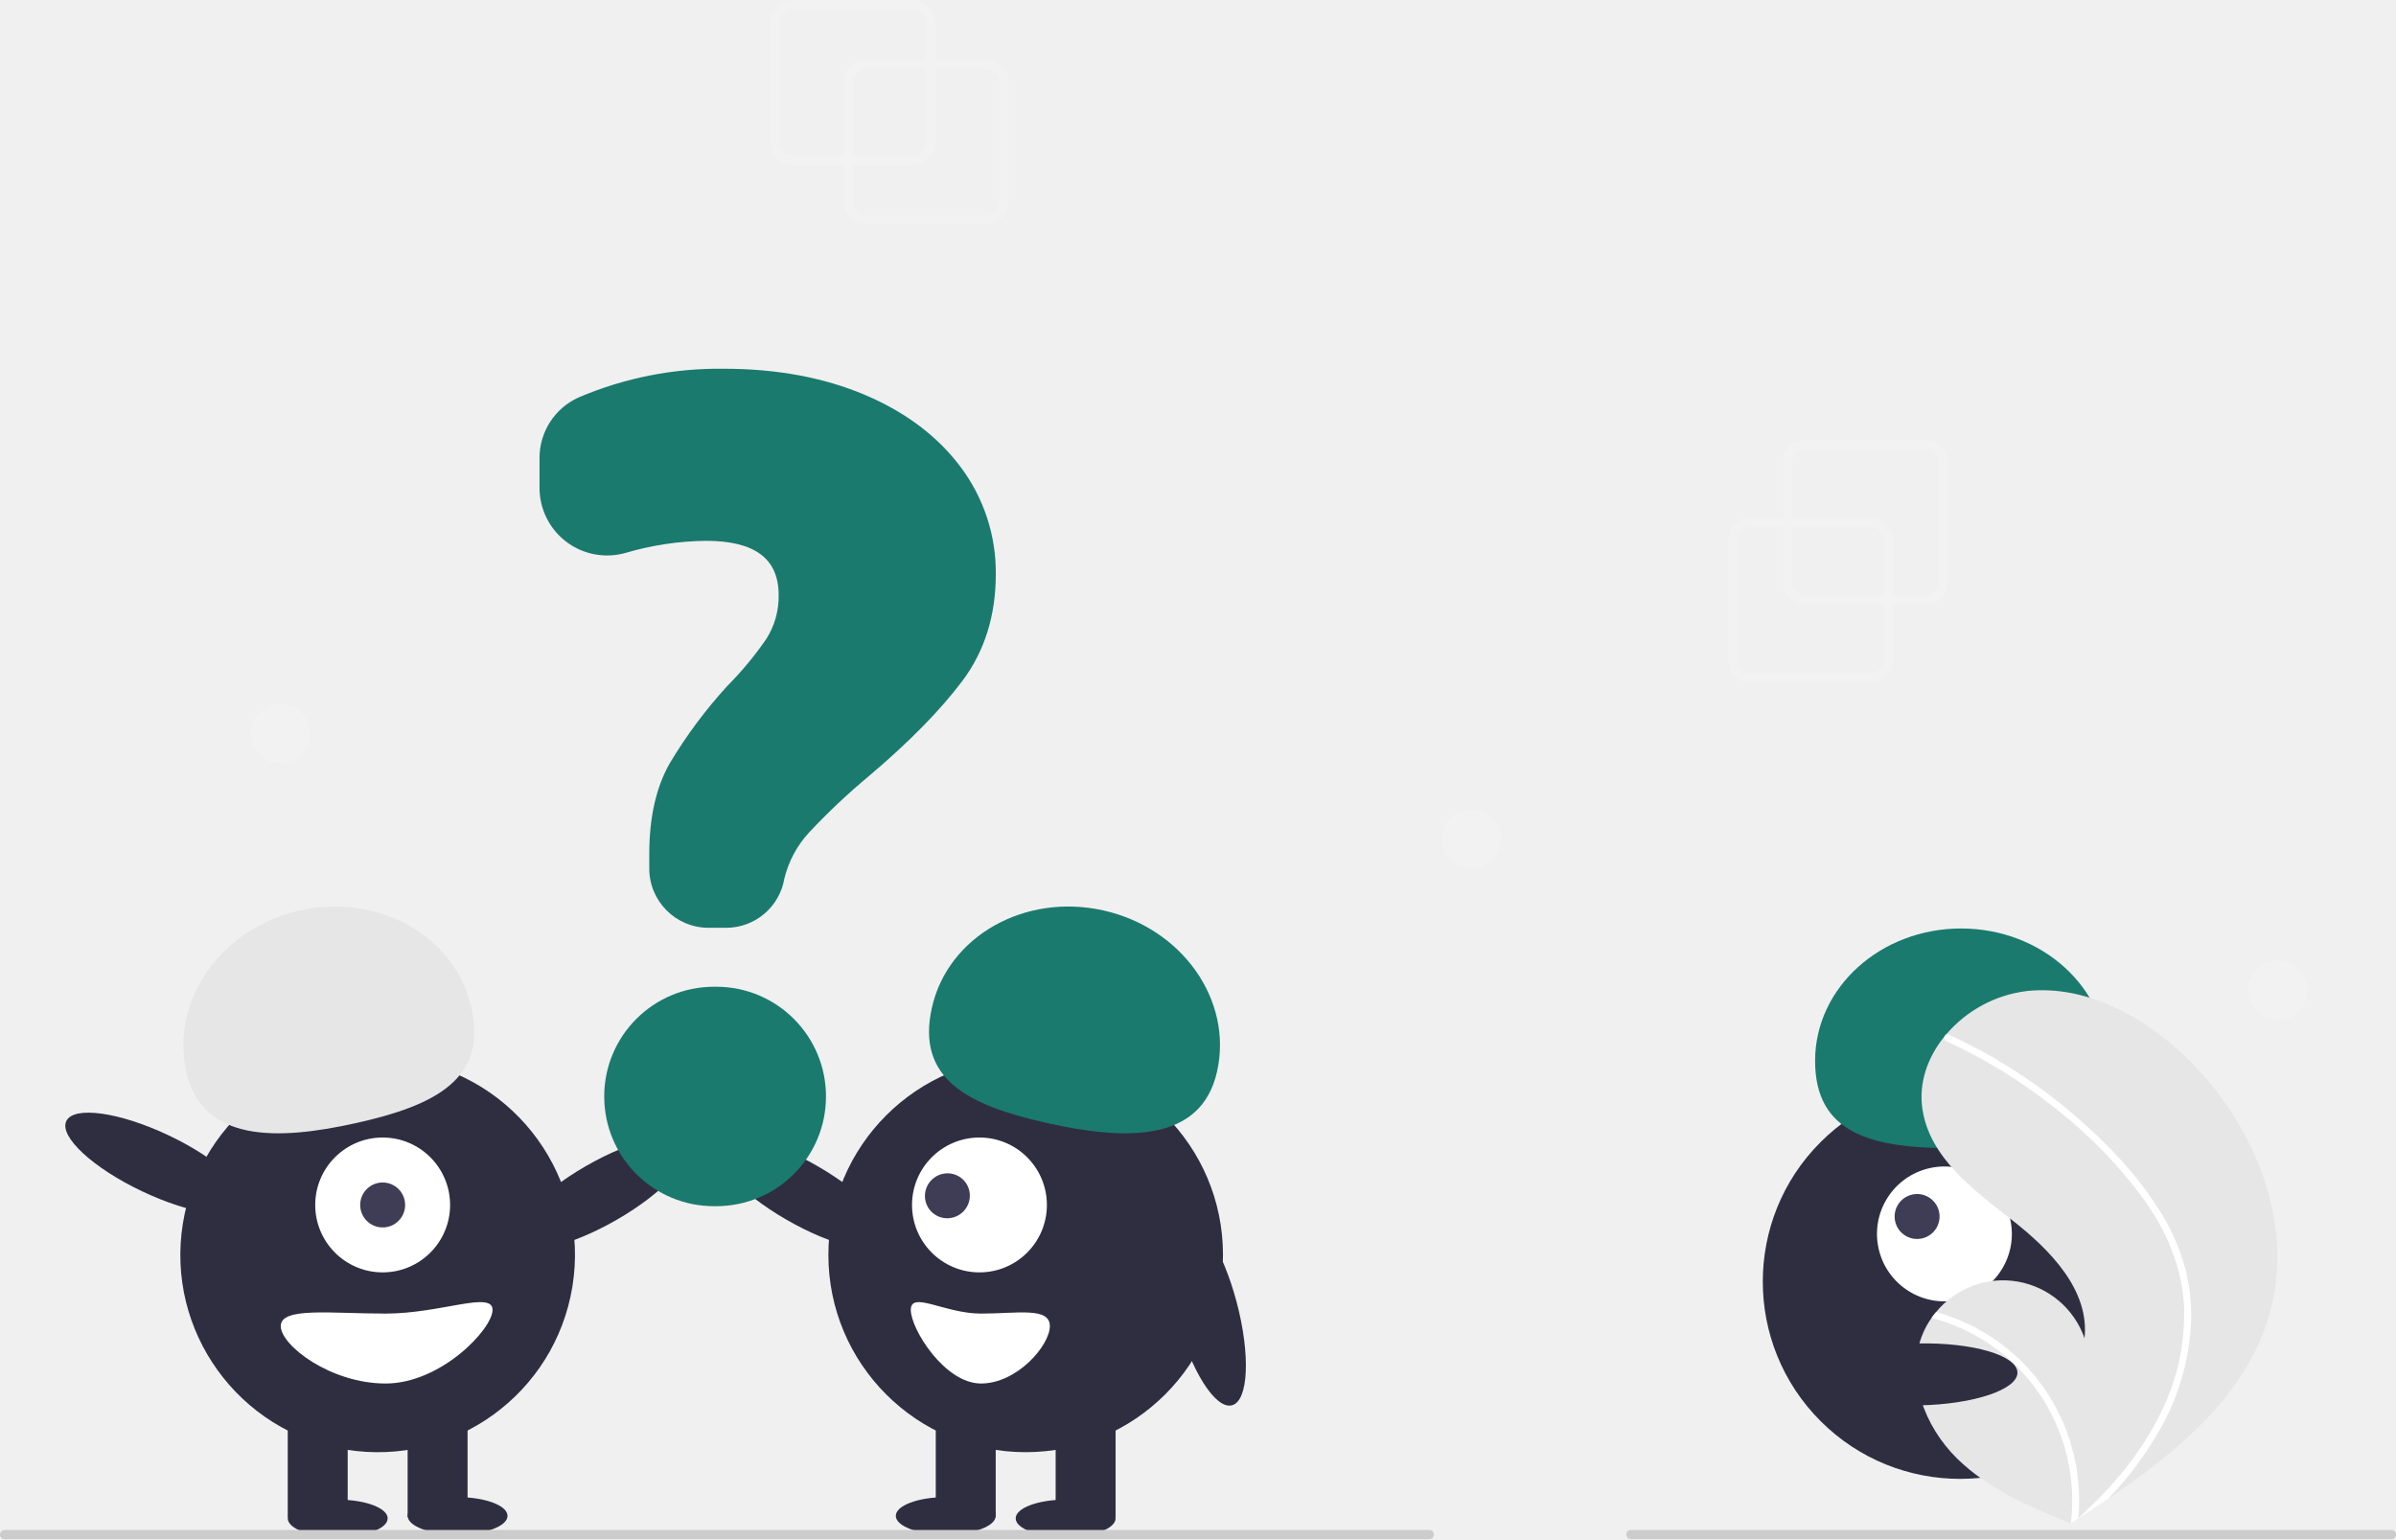
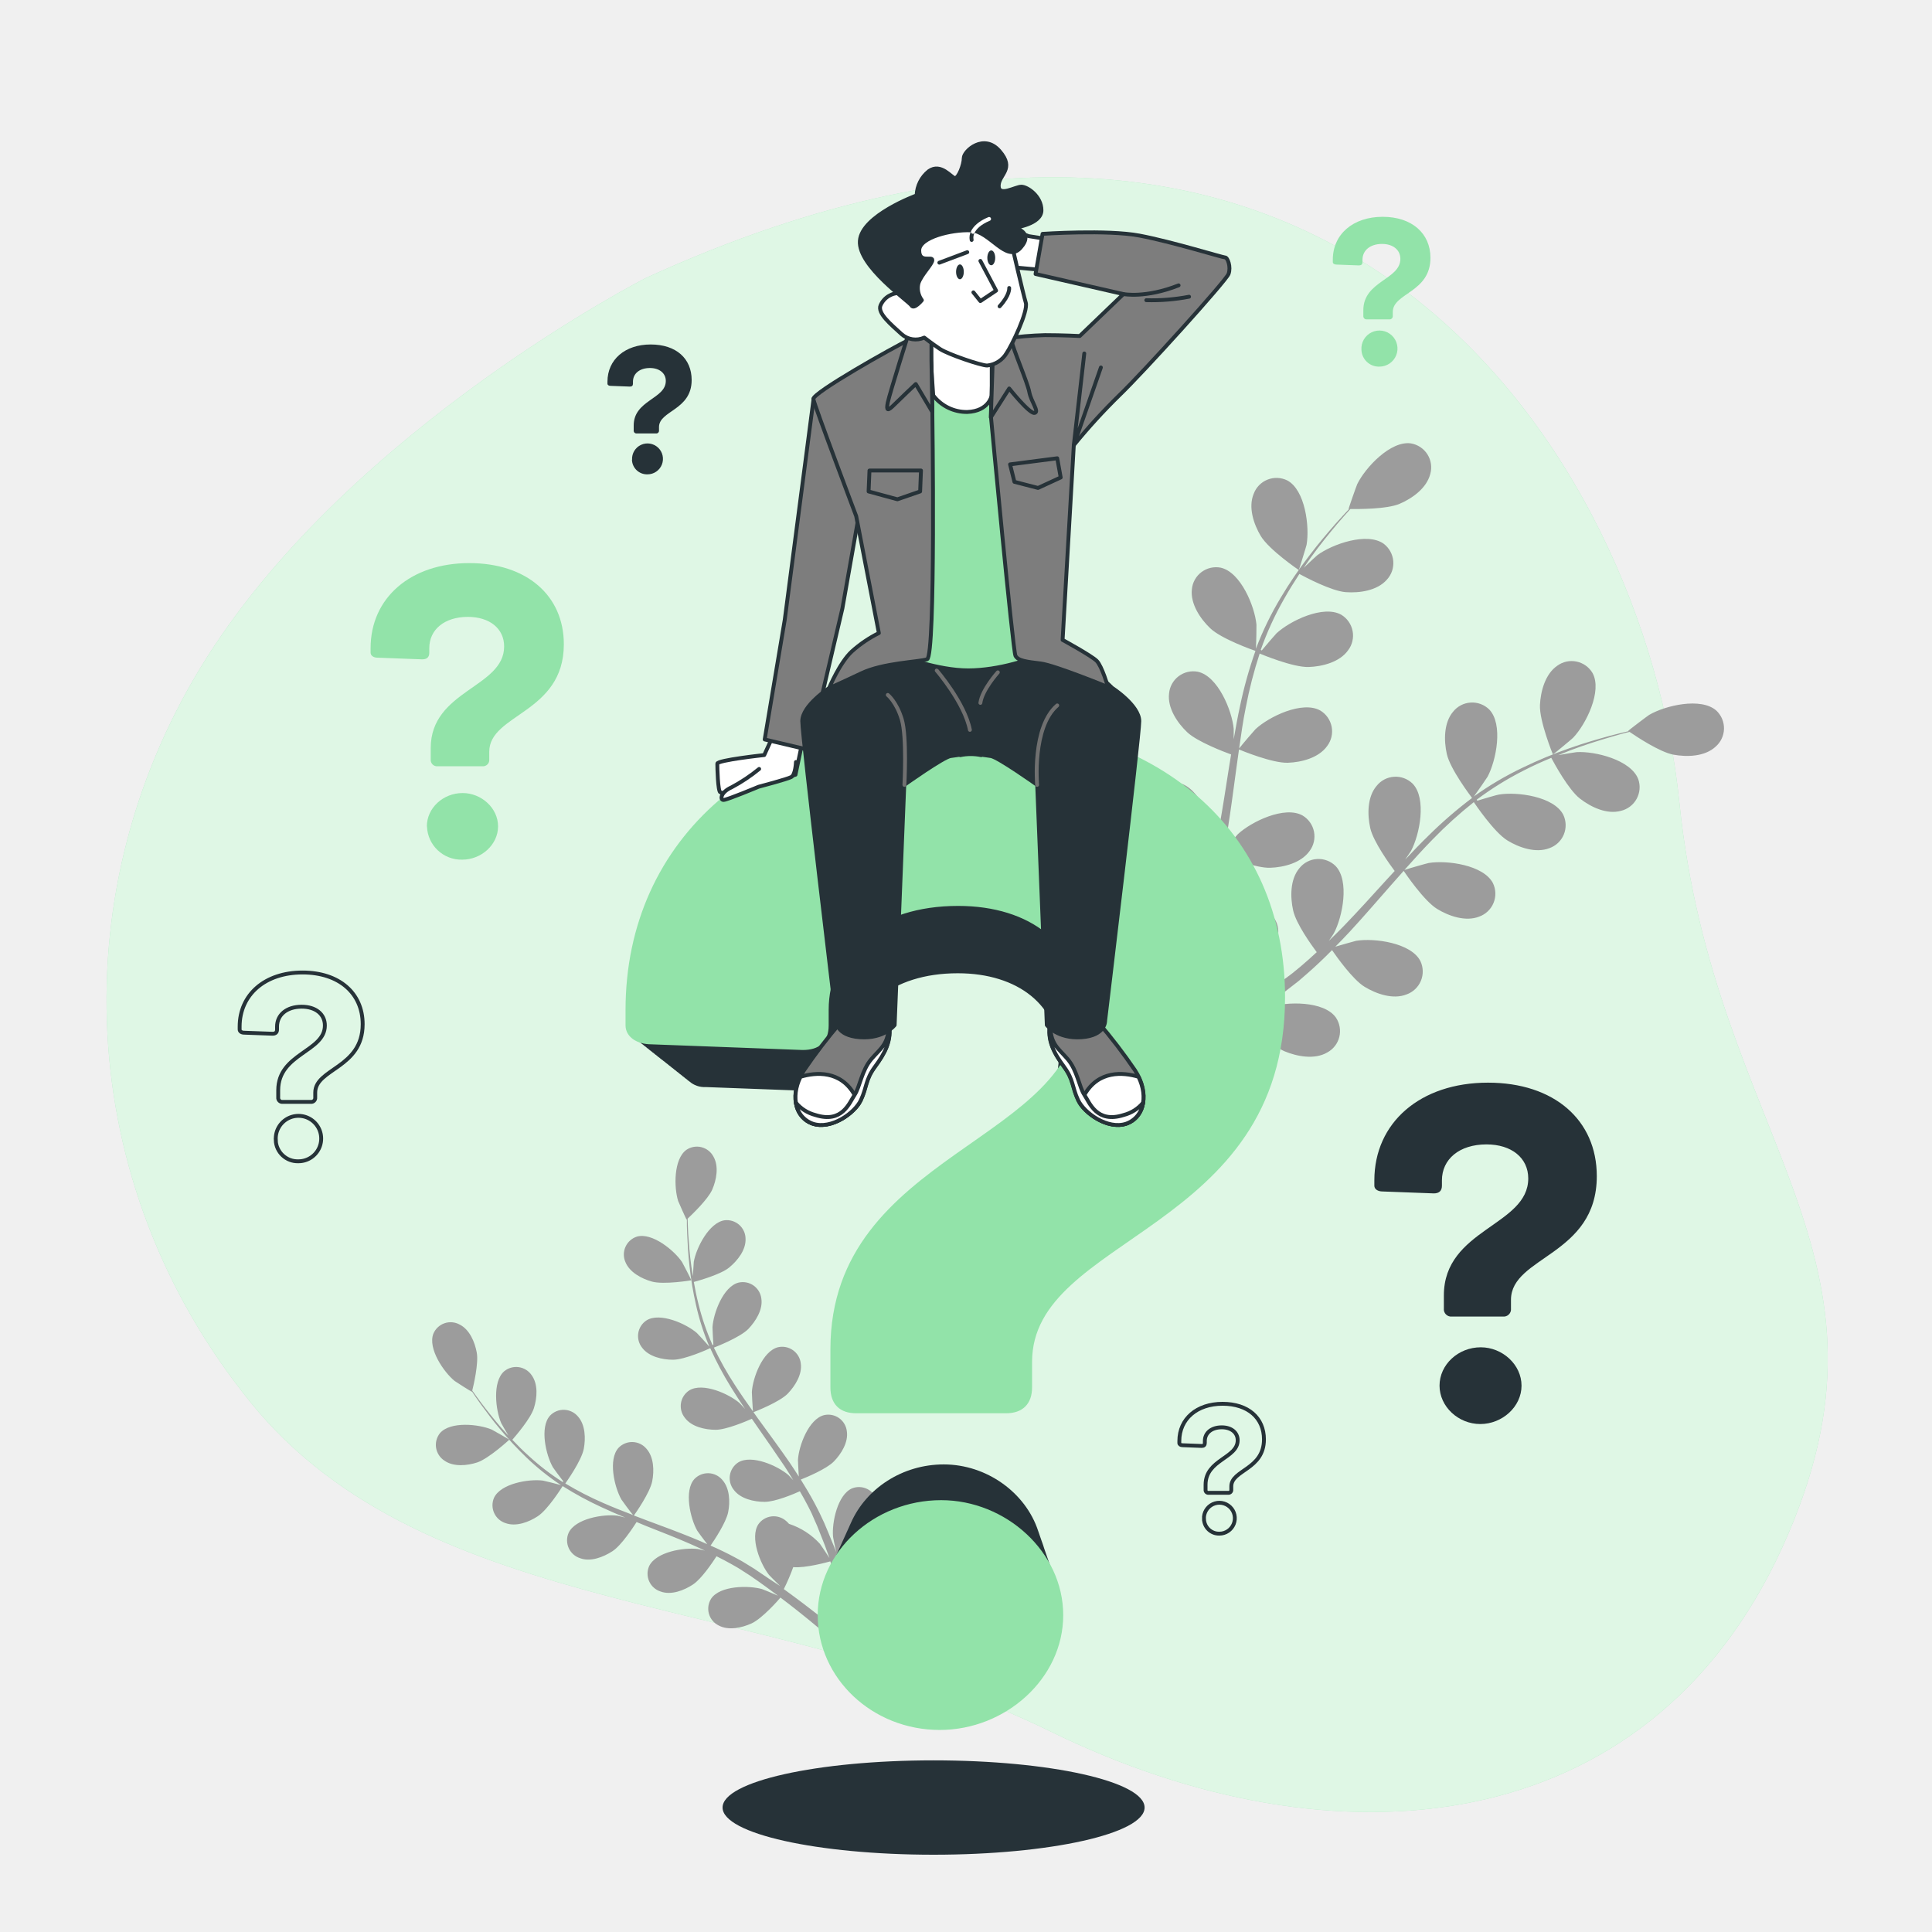
- <svg xmlns="http://www.w3.org/2000/svg" width="523" height="336" viewBox="0 0 523 336" role="img" artist="Katerina Limpitsouni" source="https://undraw.co/">
-   <circle cx="766.35" cy="561.776" r="43.067" transform="translate(-511.2767 424.4313) rotate(-45)" fill="#2f2e41" />
-   <circle cx="762.929" cy="551.366" r="14.719" transform="translate(-439.6308 -104.0852) rotate(-12.48125)" fill="#fff" />
-   <circle cx="756.966" cy="547.565" r="4.906" transform="translate(-438.9502 -105.4637) rotate(-12.48125)" fill="#3f3d56" />
-   <path d="M764.648,532.66c-17.613-.033-29.978-3.179-29.948-19.136s14.332-28.867,31.945-28.834,31.868,12.995,31.838,28.952C798.454,529.599,782.262,532.692,764.648,532.66Z" transform="translate(-338.5 -282)" fill="#1a7a6e" />
-   <path d="M833.852,568.974c-5.052,17.526-19.804,29.795-35.191,40.217q-3.223,2.183-6.448,4.266c-.015.006-.03.02-.044.026-.103.066-.207.133-.303.2-.444.286-.888.572-1.328.855l.242.109s.237.126-.022.02c-.077-.032-.158-.061-.235-.094-8.939-3.605-18.037-7.476-24.888-14.23-7.106-7.014-11.26-18.014-7.411-27.228a17.592,17.592,0,0,1,1.905-3.419c.312-.447.648-.874.998-1.294a18.856,18.856,0,0,1,32.386,5.73c1.131-10.526-7.549-19.343-15.901-25.848-8.356-6.502-17.851-13.583-19.467-24.051-.902-5.824,1.123-11.468,4.812-15.999.114-.138.228-.275.346-.409a27.518,27.518,0,0,1,17.687-9.489c12.813-1.332,25.259,5.451,34.568,14.359C830.538,527.03,839.595,549.047,833.852,568.974Z" transform="translate(-338.5 -282)" fill="#e6e6e6" />
-   <path d="M809.767,546.05a46.78,46.78,0,0,1,5.604,12.361,40.62,40.62,0,0,1,1.404,11.997,52.044,52.044,0,0,1-6.816,23.685A74.902,74.902,0,0,1,798.66,609.192q-3.223,2.183-6.448,4.266c-.015.006-.03.02-.044.026-.103.066-.207.133-.303.2-.444.286-.888.572-1.328.855,0,0,.479.235.219.129-.077-.032-.158-.061-.235-.094a41.405,41.405,0,0,0-13.249-35.651,41.76,41.76,0,0,0-17.146-9.226c.312-.447.648-.874.998-1.294a43.296,43.296,0,0,1,7.147,2.704,42.424,42.424,0,0,1,19.182,18.493,43.374,43.374,0,0,1,4.723,23.801c.367-.333.735-.673,1.092-1.01,6.793-6.333,12.826-13.602,16.91-21.992A48.416,48.416,0,0,0,815.247,567.493c-.333-8.653-3.781-16.668-8.773-23.646a101.346,101.346,0,0,0-19.211-19.798,115.158,115.158,0,0,0-23.892-14.751.828.828,0,0,1-.417-1.063.704.704,0,0,1,.346-.409.613.613,0,0,1,.532.023c1.054.485,2.1.977,3.139,1.49a116.465,116.465,0,0,1,24.062,15.873C798.117,531.25,804.785,538.149,809.767,546.05Z" transform="translate(-338.5 -282)" fill="#fff" />
-   <ellipse cx="73.714" cy="331.46" rx="10.903" ry="4.089" fill="#2f2e41" />
-   <ellipse cx="99.881" cy="330.915" rx="10.903" ry="4.089" fill="#2f2e41" />
-   <ellipse cx="469.744" cy="542.424" rx="21.534" ry="6.76" transform="translate(-546.6249 25.10005) rotate(-29.96257)" fill="#2f2e41" />
-   <circle cx="420.936" cy="555.946" r="43.067" transform="translate(-533.7577 600.3947) rotate(-80.78252)" fill="#2f2e41" />
-   <rect x="62.811" y="307.746" width="13.084" height="23.442" fill="#2f2e41" />
-   <rect x="88.978" y="307.746" width="13.084" height="23.442" fill="#2f2e41" />
-   <circle cx="83.527" cy="263.043" r="14.719" fill="#fff" />
-   <circle cx="83.527" cy="263.043" r="4.906" fill="#3f3d56" />
-   <path d="M379.16,515.895c-3.477-15.574,7.639-31.31,24.829-35.149s33.944,5.675,37.422,21.249-7.915,21.318-25.105,25.156S382.637,531.469,379.16,515.895Z" transform="translate(-338.5 -282)" fill="#e6e6e6" />
-   <ellipse cx="372.428" cy="535.963" rx="6.76" ry="21.534" transform="translate(-609.9256 360.7865) rotate(-64.62574)" fill="#2f2e41" />
-   <path d="M399.782,571.483c0,4.215,10.853,12.539,22.897,12.539s23.335-11.867,23.335-16.082-11.292.818-23.335.818S399.782,567.268,399.782,571.483Z" transform="translate(-338.5 -282)" fill="#fff" />
-   <ellipse cx="232.609" cy="331.46" rx="10.903" ry="4.089" fill="#2f2e41" />
-   <ellipse cx="206.441" cy="330.915" rx="10.903" ry="4.089" fill="#2f2e41" />
-   <ellipse cx="513.579" cy="542.424" rx="6.76" ry="21.534" transform="translate(-551.3501 434.4593) rotate(-60.03743)" fill="#2f2e41" />
-   <circle cx="223.886" cy="273.946" r="43.067" fill="#2f2e41" />
-   <rect x="230.428" y="307.746" width="13.084" height="23.442" fill="#2f2e41" />
-   <rect x="204.261" y="307.746" width="13.084" height="23.442" fill="#2f2e41" />
-   <circle cx="213.796" cy="263.043" r="14.719" fill="#fff" />
-   <ellipse cx="545.296" cy="543.043" rx="4.921" ry="4.886" transform="translate(-562.7767 262.2905) rotate(-44.97427)" fill="#3f3d56" />
-   <path d="M567.018,527.151c-17.19-3.838-28.582-9.582-25.105-25.156s20.232-25.087,37.422-21.249,28.306,19.575,24.829,35.149S584.208,530.989,567.018,527.151Z" transform="translate(-338.5 -282)" fill="#1a7a6e" />
-   <ellipse cx="601.895" cy="567.963" rx="6.76" ry="21.534" transform="translate(-464.129 -108.4587) rotate(-14.87459)" fill="#2f2e41" />
-   <path d="M552.629,568.758c-7.907,0-15.32-5.033-15.32-.818s7.413,16.082,15.32,16.082,15.032-8.323,15.032-12.539S560.536,568.758,552.629,568.758Z" transform="translate(-338.5 -282)" fill="#fff" />
-   <path d="M496.972,484.539H493.147a12.937,12.937,0,0,1-12.923-12.923v-3.211c0-7.953,1.507-14.612,4.479-19.792a104.114,104.114,0,0,1,12.542-16.852,74.269,74.269,0,0,0,8.528-10.279,17.29,17.29,0,0,0,2.693-9.562c0-7.978-5.198-11.856-15.891-11.856a64.526,64.526,0,0,0-17.515,2.629,14.745,14.745,0,0,1-18.792-14.178v-6.5a14.463,14.463,0,0,1,8.532-13.256A78.083,78.083,0,0,1,496.61,362.5c11.444,0,21.775,1.922,30.707,5.713,8.948,3.799,16.017,9.157,21.011,15.924a38.352,38.352,0,0,1,7.536,23.244c0,8.98-2.452,16.801-7.287,23.247-4.782,6.38-11.638,13.364-20.376,20.76a145.204,145.204,0,0,0-13.063,12.307,22.718,22.718,0,0,0-5.431,10.111A12.888,12.888,0,0,1,496.972,484.539Z" transform="translate(-338.5 -282)" fill="#1a7a6e" />
-   <path d="M494.845,545.311h-.504a23.951,23.951,0,0,1,0-47.902h.504a23.951,23.951,0,1,1,0,47.902Z" transform="translate(-338.5 -282)" fill="#1a7a6e" />
-   <path d="M650.5,618h-311a1,1,0,0,1,0-2h311a1,1,0,0,1,0,2Z" transform="translate(-338.5 -282)" fill="#ccc" />
-   <path d="M860.5,618h-166a1,1,0,0,1,0-2h166a1,1,0,0,1,0,2Z" transform="translate(-338.5 -282)" fill="#ccc" />
-   <ellipse cx="757.339" cy="582.032" rx="21.534" ry="6.76" transform="translate(-349.736 -267.0801) rotate(-1.12041)" fill="#2f2e41" />
-   <path d="M746.661,431h-26a5.006,5.006,0,0,1-5-5V400a5.006,5.006,0,0,1,5-5h26a5.006,5.006,0,0,1,5,5v26A5.006,5.006,0,0,1,746.661,431Zm-26-34a3.003,3.003,0,0,0-3,3v26a3.003,3.003,0,0,0,3,3h26a3.003,3.003,0,0,0,3-3V400a3.003,3.003,0,0,0-3-3Z" transform="translate(-338.5 -282)" fill="#f2f2f2" />
-   <path d="M758.661,414h-26a5.006,5.006,0,0,1-5-5V383a5.006,5.006,0,0,1,5-5h26a5.006,5.006,0,0,1,5,5v26A5.006,5.006,0,0,1,758.661,414Zm-26-34a3.003,3.003,0,0,0-3,3v26a3.003,3.003,0,0,0,3,3h26a3.003,3.003,0,0,0,3-3V383a3.003,3.003,0,0,0-3-3Z" transform="translate(-338.5 -282)" fill="#f2f2f2" />
-   <path d="M553.661,331h-26a5.006,5.006,0,0,1-5-5V300a5.006,5.006,0,0,1,5-5h26a5.006,5.006,0,0,1,5,5v26A5.006,5.006,0,0,1,553.661,331Zm-26-34a3.003,3.003,0,0,0-3,3v26a3.003,3.003,0,0,0,3,3h26a3.003,3.003,0,0,0,3-3V300a3.003,3.003,0,0,0-3-3Z" transform="translate(-338.5 -282)" fill="#f2f2f2" />
-   <path d="M537.661,318h-26a5.006,5.006,0,0,1-5-5V287a5.006,5.006,0,0,1,5-5h26a5.006,5.006,0,0,1,5,5v26A5.006,5.006,0,0,1,537.661,318Zm-26-34a3.003,3.003,0,0,0-3,3v26a3.003,3.003,0,0,0,3,3h26a3.003,3.003,0,0,0,3-3V287a3.003,3.003,0,0,0-3-3Z" transform="translate(-338.5 -282)" fill="#f2f2f2" />
-   <circle cx="321.22" cy="183.17" r="6.467" fill="#f2f2f2" />
-   <circle cx="61.22" cy="160.17" r="6.467" fill="#f2f2f2" />
-   <circle cx="497.22" cy="216.17" r="6.467" fill="#f2f2f2" />
+ <svg xmlns="http://www.w3.org/2000/svg" viewBox="0 0 500 500">
+   <g id="freepik--background-simple--inject-3">
+     <path d="M167.19,71.92S91.42,110.52,53.63,170,18.83,306,64.75,362.8s133.69,49.34,207.18,85.32,154.57,28.57,189.32-47.66S443.6,295.74,434.6,207.52,346.07-9.88,167.19,71.92Z" style="fill:#92E3A9" />
+     <path d="M167.19,71.92S91.42,110.52,53.63,170,18.83,306,64.75,362.8s133.69,49.34,207.18,85.32,154.57,28.57,189.32-47.66S443.6,295.74,434.6,207.52,346.07-9.88,167.19,71.92Z" style="fill:#fff;opacity:0.7" />
+   </g>
+   <g id="freepik--Plants--inject-3">
+     <path d="M123.5,378.48c3-1,8.32-5.89,8.32-5.9s-4.28-2.49-4.57-2.61c-3.37-1.42-10.72-2.18-13.39.93A4.86,4.86,0,0,0,115,378C117.36,379.68,120.9,379.32,123.5,378.48Z" style="fill:#9c9c9c" />
+     <path d="M178.91,331.34c.07,0-2.2-4.43-2.38-4.7-2-3-7.74-7.73-11.68-6.61a4.86,4.86,0,0,0-3,6.57c1.07,2.68,4.22,4.34,6.86,5.07C171.81,332.53,178.9,331.35,178.91,331.34Z" style="fill:#9c9c9c" />
+     <path d="M139.19,392.39c2.58-1.69,6.14-7.34,6.42-7.79a85.51,85.51,0,0,0,10.06,5.46c2,.94,4.08,1.83,6.16,2.69-1-.26-1.91-.47-2-.49-3.63-.48-10.92.73-12.67,4.43a4.85,4.85,0,0,0,3,6.58c2.72,1,6-.31,8.33-1.81s5.45-6.29,6.26-7.56l2.4,1c3.85,1.53,7.69,3,11.42,4.64,1.31.56,2.58,1.17,3.86,1.76-.9-.22-1.65-.4-1.77-.41-3.63-.48-10.91.73-12.67,4.43a4.84,4.84,0,0,0,3,6.57c2.73,1,6.05-.31,8.33-1.81s5.14-5.82,6.12-7.32c1.28.65,2.57,1.3,3.79,2,.82.49,1.65.9,2.45,1.44l2.38,1.53c1.47,1,3,2.08,4.42,3.12,1,.72,1.92,1.42,2.86,2.12-1.3-.57-3.87-1.65-4.1-1.71-3.51-1-10.9-.93-13.19,2.46a4.84,4.84,0,0,0,1.94,6.95c2.54,1.37,6,.61,8.51-.53,2.73-1.25,7-6.08,7.48-6.69,1.55,1.17,3.05,2.32,4.44,3.43,4.06,3.21,7.44,6.1,10,8.36l2-1.82c-2.68-2.26-6.26-5.2-10.57-8.46-1.57-1.19-3.27-2.44-5-3.7a53.26,53.26,0,0,0,2.44-5.69c3.07.31,8.85-1.28,9.6-1.49.65,1.83,1.26,3.62,1.81,5.31,1.58,4.83,2.79,9,3.68,12.31l2.24-2c-.93-3.09-2.13-6.86-3.62-11.11-.65-1.86-1.38-3.83-2.16-5.85.69-.39,6.25-3.63,8-6.07,1.59-2.22,3-5.49,2.14-8.26a4.86,4.86,0,0,0-6.45-3.23c-3.77,1.61-5.27,8.84-4.94,12.48,0,.22.5,2.53.82,4-.32-.83-.62-1.63-1-2.47-.66-1.68-1.37-3.33-2.12-5.11-.4-.85-.79-1.7-1.2-2.56s-.89-1.73-1.34-2.61c-1.07-2-2.26-4-3.51-6,1.47-.58,6.64-2.72,8.56-4.68s3.8-5,3.36-7.83a4.84,4.84,0,0,0-5.88-4.17c-4,1-6.55,7.94-6.77,11.59,0,.22.12,2.86.22,4.31-.76-1.18-1.51-2.36-2.31-3.53-2.32-3.37-4.78-6.71-7.21-10.05-.75-1-1.48-2.05-2.21-3.08.52-.2,6.72-2.61,8.87-4.8,1.91-2,3.8-5,3.37-7.84a4.85,4.85,0,0,0-5.89-4.17c-4,1-6.55,7.94-6.77,11.59,0,.28.18,4.07.28,5-1.62-2.27-3.21-4.54-4.69-6.84a83.63,83.63,0,0,1-5.42-9.65c.24-.09,6.72-2.58,8.92-4.83,1.91-2,3.8-5,3.37-7.83a4.84,4.84,0,0,0-5.88-4.17c-4,1-6.55,7.94-6.77,11.59,0,.24.13,3.13.23,4.5l-.22.06a61.73,61.73,0,0,1-3.62-10.53c-.51-2-.89-3.91-1.22-5.78,1.25-.34,7-1.95,9.18-3.76s4.32-4.53,4.21-7.42a4.86,4.86,0,0,0-5.4-4.79c-4.05.57-7.38,7.17-8,10.78,0,.19-.16,2.22-.23,3.7-.13-.85-.29-1.72-.4-2.54-.43-3.07-.64-5.9-.81-8.41-.08-1.43-.12-2.73-.15-3.94,1.05-1,5.27-5,6.37-7.53s1.75-6,.32-8.52a4.85,4.85,0,0,0-7-1.77c-3.34,2.38-3.25,9.77-2.14,13.26.1.3,2.13,4.84,2.19,4.79l.06-.06c0,1.16,0,2.41.08,3.78.11,2.52.25,5.37.62,8.46a86.28,86.28,0,0,0,1.66,9.9,62.56,62.56,0,0,0,3.42,10.71l.06.12c-.78-.91-3.05-3.38-3.25-3.55-2.76-2.4-9.51-5.41-13-3.29a4.84,4.84,0,0,0-1.15,7.12c1.74,2.31,5.21,3.08,7.95,3.09,3.08,0,9.16-2.75,9.65-3a85.78,85.78,0,0,0,5.38,10.11c1.16,1.89,2.39,3.77,3.65,5.63-.7-.76-1.33-1.44-1.43-1.53-2.76-2.39-9.51-5.41-13-3.29a4.84,4.84,0,0,0-1.15,7.12c1.73,2.32,5.21,3.08,7.95,3.09s8-2.24,9.38-2.85c.49.71,1,1.43,1.47,2.14,2.36,3.39,4.73,6.78,7,10.16.79,1.2,1.52,2.4,2.25,3.6-.62-.68-1.15-1.24-1.24-1.32-2.76-2.4-9.51-5.41-13-3.29a4.84,4.84,0,0,0-1.14,7.12c1.73,2.31,5.21,3.08,7.94,3.09s7.5-2,9.14-2.74c.72,1.25,1.44,2.5,2.07,3.75.42.86.88,1.66,1.24,2.55s.77,1.74,1.14,2.59c.67,1.68,1.36,3.4,2,5.05.43,1.14.82,2.24,1.21,3.34-.76-1.2-2.32-3.51-2.47-3.69a18.78,18.78,0,0,0-8-5.16,5.46,5.46,0,0,0-.76-.76,4.85,4.85,0,0,0-7.16.86c-2.26,3.42.48,10.28,2.77,13.14.13.17,1.8,1.83,2.87,2.86L199.65,409c-1.47-1-3-2-4.58-3.09l-2.41-1.48c-.8-.51-1.7-.95-2.56-1.43-2-1.08-4.09-2.08-6.21-3,.9-1.29,4-5.92,4.55-8.62s.42-6.24-1.51-8.39a4.85,4.85,0,0,0-7.21-.23c-2.75,3-1.08,10.23.74,13.4.12.2,1.68,2.32,2.57,3.47-1.28-.56-2.56-1.13-3.87-1.66-3.8-1.53-7.69-3-11.56-4.41-1.19-.44-2.37-.9-3.55-1.35.33-.45,4.17-5.88,4.75-8.9.52-2.68.43-6.24-1.51-8.39a4.85,4.85,0,0,0-7.21-.23c-2.75,3-1.08,10.23.75,13.4.13.24,2.39,3.29,3,4-2.6-1-5.18-2-7.69-3.11a83.48,83.48,0,0,1-9.84-5.06c.15-.21,4.19-5.86,4.78-8.95.51-2.68.42-6.24-1.51-8.39a4.85,4.85,0,0,0-7.21-.23c-2.75,3-1.08,10.23.74,13.4.12.21,1.84,2.54,2.69,3.63l-.16.17a62.28,62.28,0,0,1-8.82-6.79c-1.53-1.37-2.91-2.76-4.22-4.15.86-1,4.74-5.47,5.59-8.2s1.1-6.16-.58-8.5a4.86,4.86,0,0,0-7.15-1c-3.06,2.72-2.19,10.06-.73,13.41.08.18,1.1,1.94,1.86,3.21-.58-.63-1.19-1.27-1.74-1.89-2-2.32-3.79-4.57-5.31-6.58-.86-1.15-1.61-2.2-2.31-3.19.35-1.4,1.67-7.05,1.17-9.8s-1.86-6-4.44-7.28a4.84,4.84,0,0,0-6.8,2.38c-1.47,3.82,2.68,9.93,5.52,12.23.25.2,4.45,2.86,4.47,2.79a.64.64,0,0,0,0-.09c.65,1,1.36,2,2.15,3.12,1.48,2,3.18,4.34,5.19,6.71a87.5,87.5,0,0,0,6.85,7.35,63.65,63.65,0,0,0,8.75,7l.12.07c-1.15-.33-4.41-1.14-4.67-1.17-3.63-.48-10.91.73-12.67,4.43a4.85,4.85,0,0,0,3,6.58C133.59,395.17,136.91,393.9,139.19,392.39Z" style="fill:#9c9c9c" />
+     <path d="M326.28,138.71c2.14,3.58,9.85,8.83,9.86,8.83s1.92-6.13,2-6.54c.82-4.67-.34-14.19-5-16.67a6.29,6.29,0,0,0-8.69,3.48C323,131.29,324.46,135.67,326.28,138.71Z" style="fill:#9c9c9c" />
+     <path d="M401.89,195.25c0,.09,5-4.06,5.27-4.36,3.27-3.45,7.55-12,5-16.69a6.29,6.29,0,0,0-9.17-1.89c-3.09,2.13-4.28,6.59-4.45,10.13C398.35,186.6,401.89,195.24,401.89,195.25Z" style="fill:#9c9c9c" />
+     <path d="M313.19,162.58c2.89,2.77,11.07,5.65,11.72,5.87a111.48,111.48,0,0,0-4,14.31c-.61,2.82-1.14,5.69-1.63,8.57,0-1.35,0-2.56,0-2.73-.44-4.72-4.07-13.6-9.26-14.75a6.29,6.29,0,0,0-7.47,5.65c-.44,3.73,2.14,7.57,4.7,10s9.52,5.09,11.36,5.75c-.18,1.1-.37,2.21-.54,3.31-.83,5.31-1.63,10.61-2.58,15.79-.33,1.82-.73,3.61-1.12,5.4,0-1.2,0-2.21,0-2.36-.44-4.73-4.07-13.6-9.26-14.76a6.29,6.29,0,0,0-7.46,5.66c-.44,3.72,2.13,7.56,4.69,10s8.85,4.82,11,5.62c-.45,1.82-.9,3.64-1.42,5.38-.39,1.18-.67,2.34-1.12,3.51l-1.26,3.45c-.87,2.16-1.76,4.4-2.67,6.5-.62,1.45-1.24,2.83-1.86,4.22.35-1.81,1-5.37,1-5.67.28-4.74-2-14.06-6.92-16a6.29,6.29,0,0,0-8.24,4.46c-1,3.61,1,7.8,3.12,10.61,2.38,3.1,9.71,7.06,10.63,7.55-1,2.29-2.06,4.52-3.06,6.6-2.9,6.07-5.58,11.17-7.7,15.08l2.89,2.06c2.1-4,4.78-9.41,7.66-15.81,1.06-2.33,2.15-4.84,3.24-7.43a66.24,66.24,0,0,0,7.9,1.45c.5,4,4.17,10.84,4.65,11.72-2.13,1.35-4.21,2.64-6.2,3.82-5.65,3.4-10.62,6.14-14.51,8.21l3.15,2.25c3.65-2.06,8.07-4.66,13-7.77,2.17-1.36,4.46-2.86,6.79-4.42.69.76,6.39,6.86,10,8.38,3.27,1.37,7.81,2.22,11.06.33a6.28,6.28,0,0,0,2.23-9.09c-3.12-4.31-12.7-4.12-17.22-2.65-.26.09-3.05,1.35-4.79,2.18.95-.64,1.88-1.26,2.85-1.93,1.93-1.32,3.82-2.69,5.85-4.15l2.9-2.25c1-.74,1.93-1.63,2.91-2.45,2.23-1.94,4.4-4,6.53-6.16,1.16,1.68,5.36,7.61,8.39,9.47s7.39,3.38,10.88,2a6.29,6.29,0,0,0,3.59-8.65c-2.43-4.73-11.94-6-16.62-5.23-.29.05-3.59,1-5.39,1.52,1.27-1.29,2.55-2.58,3.79-3.94,3.6-3.9,7.12-8,10.64-12,1.08-1.24,2.18-2.46,3.26-3.68.41.6,5.24,7.75,8.64,9.84,3,1.85,7.39,3.38,10.89,2a6.29,6.29,0,0,0,3.58-8.65c-2.43-4.73-11.94-6-16.62-5.23-.35.05-5.1,1.4-6.29,1.8,2.4-2.7,4.81-5.37,7.3-7.91a111,111,0,0,1,10.65-9.64c.19.28,5.2,7.77,8.68,9.91,3,1.85,7.39,3.37,10.89,2a6.29,6.29,0,0,0,3.58-8.65c-2.43-4.73-11.94-6-16.62-5.22-.31,0-3.92,1.07-5.63,1.59l-.14-.27a81.39,81.39,0,0,1,12.29-7.61c2.36-1.22,4.68-2.25,7-3.21.79,1.49,4.48,8.26,7.4,10.53s7,4.17,10.6,3.19a6.29,6.29,0,0,0,4.51-8.2c-1.9-5-11.2-7.28-15.94-7-.26,0-2.87.45-4.76.78,1-.41,2.1-.86,3.1-1.24,3.76-1.43,7.28-2.51,10.42-3.44,1.78-.52,3.41-1,4.93-1.34,1.54,1.06,7.79,5.25,11.37,5.9s8.11.49,10.87-2.05a6.29,6.29,0,0,0,.22-9.36c-4-3.53-13.29-1.29-17.38,1.11-.36.21-5.51,4.1-5.43,4.16l.09.06c-1.47.34-3.05.73-4.77,1.18-3.15.87-6.72,1.88-10.52,3.23a113.05,113.05,0,0,0-12.06,5,82.81,82.81,0,0,0-12.57,7.4l-.13.11c.92-1.25,3.4-4.83,3.56-5.13,2.24-4.19,4.11-13.59.42-17.42a6.31,6.31,0,0,0-9.35.6c-2.42,2.87-2.39,7.49-1.61,10.95.88,3.9,6.11,10.81,6.53,11.36a111.52,111.52,0,0,0-11.24,9.72c-2.07,2-4.08,4.12-6.08,6.25.77-1.11,1.44-2.11,1.52-2.26,2.24-4.18,4.11-13.59.42-17.41a6.28,6.28,0,0,0-9.34.6c-2.43,2.86-2.4,7.48-1.62,10.94s5.14,9.5,6.31,11.06l-2.28,2.47c-3.62,4-7.21,7.95-10.86,11.74-1.28,1.34-2.6,2.61-3.91,3.89.68-1,1.25-1.82,1.32-2,2.24-4.18,4.11-13.59.42-17.41a6.3,6.3,0,0,0-9.35.59c-2.42,2.87-2.39,7.49-1.61,10.95s4.71,8.91,6.1,10.78c-1.38,1.26-2.76,2.53-4.16,3.7-1,.77-1.85,1.58-2.87,2.31l-2.95,2.18c-1.92,1.33-3.9,2.7-5.81,3.95-1.33.87-2.6,1.68-3.89,2.5,1.3-1.32,3.78-3.95,4-4.19a24.48,24.48,0,0,0,4.24-11.58,7.55,7.55,0,0,0,.74-1.18,6.3,6.3,0,0,0-3.16-8.82c-5-1.87-12.87,3.57-15.82,7.29-.18.22-1.8,2.81-2.8,4.46.44-1.06.88-2.08,1.32-3.18.88-2.16,1.7-4.34,2.58-6.69.39-1.15.79-2.31,1.18-3.48s.71-2.42,1.08-3.64c.79-2.86,1.45-5.78,2.05-8.75,1.89.77,8.66,3.4,12.22,3.28s8-1.26,10.19-4.33a6.29,6.29,0,0,0-1.79-9.19c-4.63-2.61-13.26,1.58-16.74,4.8-.22.21-2.46,2.8-3.66,4.25.34-1.78.7-3.56,1-5.38.84-5.25,1.53-10.58,2.25-15.9.21-1.63.45-3.25.68-4.87.67.28,8.65,3.58,12.64,3.44,3.54-.12,8-1.26,10.18-4.33a6.29,6.29,0,0,0-1.78-9.19c-4.64-2.6-13.27,1.58-16.75,4.81-.26.24-3.48,4-4.25,5,.51-3.57,1-7.13,1.72-10.62A112,112,0,0,1,326,169.14c.31.13,8.62,3.62,12.71,3.48,3.54-.13,8-1.26,10.18-4.33a6.3,6.3,0,0,0-1.78-9.2c-4.64-2.6-13.26,1.58-16.75,4.81-.23.21-2.68,3.06-3.82,4.44l-.26-.15a80.67,80.67,0,0,1,6-13.12c1.3-2.32,2.66-4.47,4-6.53,1.48.81,8.29,4.42,12,4.71,3.54.26,8.11-.38,10.6-3.19a6.29,6.29,0,0,0-.77-9.33c-4.32-3.1-13.35.11-17.17,2.94-.2.15-2.14,1.94-3.53,3.27.63-.92,1.27-1.88,1.9-2.75,2.34-3.26,4.69-6.11,6.78-8.62,1.21-1.41,2.33-2.67,3.38-3.83,1.87,0,9.4.08,12.74-1.35s7-4.07,7.94-7.71a6.29,6.29,0,0,0-5-7.93c-5.26-.76-11.8,6.26-13.89,10.52-.18.37-2.33,6.46-2.24,6.46h.12c-1,1.1-2.15,2.29-3.33,3.62-2.15,2.46-4.57,5.27-7,8.49a112.39,112.39,0,0,0-7.33,10.79,82.25,82.25,0,0,0-6.39,13.11l-.06.17c.09-1.56.17-5.91.14-6.25-.44-4.73-4.07-13.6-9.26-14.75a6.29,6.29,0,0,0-7.46,5.65C308.06,156.29,310.63,160.13,313.19,162.58Z" style="fill:#9c9c9c" />
+   </g>
+   <g id="freepik--question-marks-2--inject-3">
+     <path d="M373.67,338.61v-3.35c0-17.25,21.84-18,21.84-30.28,0-5.33-4.34-8.81-10.8-8.81-7.07,0-11.54,3.85-11.54,9.31v1.37c0,1.36-.74,2-2.11,2l-13.27-.5c-1.24,0-2.11-.62-2.11-1.48v-1.37c0-15,11.91-25.31,29.41-25.31,17.12,0,28.16,9.68,28.16,24.19,0,20.6-22.21,20.73-22.21,32v2.23a1.9,1.9,0,0,1-2.11,2.11H375.78A1.9,1.9,0,0,1,373.67,338.61Zm-1.12,20c0-5.46,4.84-9.93,10.67-9.93,5.59,0,10.55,4.47,10.55,9.93s-5,9.93-10.67,9.93S372.55,364.05,372.55,358.59Z" style="fill:#263238" />
+     <path d="M111.47,196.51V193.6c0-15,19-15.63,19-26.3,0-4.64-3.77-7.65-9.37-7.65-6.15,0-10,3.34-10,8.08v1.19c0,1.18-.64,1.72-1.83,1.72l-11.53-.43c-1.08,0-1.83-.54-1.83-1.29v-1.19c0-13,10.34-22,25.54-22,14.87,0,24.47,8.41,24.47,21,0,17.89-19.3,18-19.3,27.81v1.94a1.65,1.65,0,0,1-1.83,1.83H113.3A1.65,1.65,0,0,1,111.47,196.51Zm-1,17.35c0-4.74,4.2-8.62,9.26-8.62,4.85,0,9.17,3.88,9.17,8.62s-4.32,8.62-9.27,8.62A8.91,8.91,0,0,1,110.5,213.86Z" style="fill:#92E3A9" />
+     <path d="M352.83,81.76V80.29c0-7.57,9.58-7.9,9.58-13.29,0-2.34-1.91-3.87-4.74-3.87-3.1,0-5.06,1.69-5.06,4.09v.6c0,.6-.33.87-.93.87l-5.82-.22c-.55,0-.93-.27-.93-.65v-.6c0-6.59,5.23-11.11,12.91-11.11,7.51,0,12.36,4.25,12.36,10.62,0,9-9.75,9.09-9.75,14v1a.83.83,0,0,1-.93.92h-5.77A.82.82,0,0,1,352.83,81.76Zm-.49,8.77A4.67,4.67,0,1,1,357,94.88,4.5,4.5,0,0,1,352.34,90.53Z" style="fill:#92E3A9" />
+     <path d="M72,284v-1.85c0-9.54,12.08-9.95,12.08-16.75,0-2.95-2.4-4.87-6-4.87-3.91,0-6.38,2.13-6.38,5.15v.75c0,.76-.41,1.1-1.17,1.1l-7.34-.27c-.69,0-1.17-.35-1.17-.83v-.75c0-8.3,6.59-14,16.27-14,9.47,0,15.57,5.35,15.57,13.38,0,11.39-12.28,11.46-12.28,17.71V284a1.05,1.05,0,0,1-1.17,1.17H73.15A1.05,1.05,0,0,1,72,284Zm-.62,11.05a5.88,5.88,0,1,1,5.84,5.49A5.68,5.68,0,0,1,71.36,295.05Z" style="fill:none;stroke:#263238;stroke-miterlimit:10" />
+     <path d="M164,111.38v-1.27c0-6.56,8.31-6.85,8.31-11.52,0-2-1.65-3.35-4.11-3.35-2.69,0-4.39,1.46-4.39,3.54v.52c0,.52-.28.75-.8.75l-5-.19c-.47,0-.8-.23-.8-.56v-.52c0-5.71,4.53-9.63,11.18-9.63S179,92.83,179,98.35c0,7.84-8.45,7.89-8.45,12.18v.85a.72.72,0,0,1-.8.8h-5A.72.72,0,0,1,164,111.38Zm-.42,7.6a4,4,0,1,1,4,3.78A3.9,3.9,0,0,1,163.55,119Z" style="fill:#263238" />
+     <path d="M312,385.53v-1.27c0-6.56,8.31-6.84,8.31-11.52,0-2-1.65-3.35-4.11-3.35-2.69,0-4.39,1.46-4.39,3.54v.52c0,.52-.28.76-.8.76l-5-.19c-.47,0-.8-.24-.8-.57v-.52c0-5.71,4.53-9.63,11.18-9.63s10.72,3.68,10.72,9.21c0,7.83-8.45,7.88-8.45,12.17v.85a.73.73,0,0,1-.8.81h-5A.73.73,0,0,1,312,385.53Zm-.42,7.6a4,4,0,1,1,4,3.78A3.9,3.9,0,0,1,311.59,393.13Z" style="fill:none;stroke:#263238;stroke-miterlimit:10" />
+   </g>
+   <g id="freepik--question-mark-1--inject-3">
+     <path d="M272.85,408.29c-.07-.21-.14-.42-.22-.63s-.14-.43-.22-.64-.14-.42-.22-.63-.14-.43-.22-.64-.14-.42-.22-.63-.14-.43-.22-.64l-.22-.63c-.07-.22-.15-.43-.22-.64l-.22-.63c-.07-.22-.15-.43-.22-.64l-.22-.63c-.07-.22-.15-.43-.22-.64L270,400c-.07-.22-.15-.43-.22-.64l-.23-.63c-.07-.22-.14-.43-.22-.64s-.14-.42-.22-.63-.14-.43-.22-.64-.14-.42-.22-.63c-3.26-9.92-13.34-17.2-24.43-17.2-10.75,0-20.1,6.26-24,15.08-.1.2-.19.41-.28.61l-.27.62c-.1.2-.19.4-.28.61s-.19.41-.28.61l-.27.61c-.1.21-.19.41-.28.62s-.19.4-.28.61-.19.4-.28.61l-.27.61c-.1.2-.19.41-.28.61s-.19.41-.28.61l-.27.62c-.1.2-.19.4-.28.61s-.19.41-.28.61l-.27.61c-.1.21-.19.41-.28.62s-.19.4-.28.61l-.27.61c-.1.2-.19.41-.28.61s-.19.41-.28.62A27.21,27.21,0,0,0,212.12,418c0,16.1,13.9,29.26,31.09,29.26,16.82,0,31.45-13.16,31.45-29.26a26.42,26.42,0,0,0-1.59-9C273,408.71,272.93,408.5,272.85,408.29Z" style="fill:#263238" />
+     <path d="M249.06,186.8c-51.57,0-86.68,30.35-86.68,74.61v4a3.84,3.84,0,0,0,1.9,3.26,4.91,4.91,0,0,0,.7.56,4.38,4.38,0,0,0,.71.56,4.38,4.38,0,0,0,.71.56,4,4,0,0,0,.71.56,4.3,4.3,0,0,0,.7.56,4.43,4.43,0,0,0,.71.57,5,5,0,0,0,.71.56,4.5,4.5,0,0,0,.71.56,4.41,4.41,0,0,0,.7.56,4.65,4.65,0,0,0,.77.6,5.63,5.63,0,0,0,.65.51,5,5,0,0,0,.71.56,4.91,4.91,0,0,0,.7.56,5,5,0,0,0,.71.56,4.5,4.5,0,0,0,.71.56,4.41,4.41,0,0,0,.7.56,4.5,4.5,0,0,0,.71.56,4.41,4.41,0,0,0,.7.56,5,5,0,0,0,.71.56,4.41,4.41,0,0,0,.7.56,5.89,5.89,0,0,0,4.2,1.46l32.16,1.2c3.31,0,5.11-1.5,5.11-4.81v-3.3c0-13.23,10.82-22.54,28-22.54,15.63,0,26.15,8.41,26.15,21.34a23.1,23.1,0,0,1-.42,4.39c-16.14,21.16-58.15,30.49-58.15,71.56v9.88c0,4,2.19,6.21,6.22,6.21H260.4c4,0,6.22-2.19,6.22-6.21v-6.59c0-33.28,65.47-33.65,65.47-94.36C332.09,215.32,299.53,186.8,249.06,186.8Z" style="fill:#263238" />
+     <path d="M215.41,359.07v-9.88c0-50.84,64.37-53,64.37-89.24,0-15.73-12.8-26-31.82-26-20.85,0-34,11.34-34,27.43v4c0,4-2.2,5.86-6.22,5.86l-39.14-1.47c-3.65,0-6.21-1.83-6.21-4.39v-4c0-44.26,35.11-74.61,86.68-74.61,50.47,0,83,28.52,83,71.32,0,60.71-65.47,61.08-65.47,94.36v6.59c0,4-2.2,6.21-6.22,6.21H221.63C217.6,365.28,215.41,363.09,215.41,359.07ZM212.12,418c0-16.09,14.26-29.26,31.45-29.26,16.46,0,31.09,13.17,31.09,29.26S260,447.21,243.21,447.21C226,447.21,212.12,434.05,212.12,418Z" style="fill:#92E3A9;stroke:#92E3A9;stroke-miterlimit:10" />
+     <ellipse cx="241.61" cy="467.79" rx="54.61" ry="12.21" style="fill:#263238" />
+   </g>
+   <g id="freepik--Character--inject-3">
+     <path d="M199.87,190.85l-2.09,4.56s-12.14,1.31-12.14,2.22.13,7.18.79,7.44a2.15,2.15,0,0,0,1.56,0l17.88-4.57,1.7-8.09Z" style="fill:#fff;stroke:#263238;stroke-linecap:round;stroke-linejoin:round" />
+     <path d="M196.47,199a43.45,43.45,0,0,1-7.15,4.76c-2.89,1.3-3,3.27-2.08,3.27s9.08-3.42,9.08-3.42,7.41-1.94,8.48-2.53,1.19-3.87,1.19-3.87" style="fill:#fff;stroke:#263238;stroke-linecap:round;stroke-linejoin:round" />
+     <polygon points="210.55 103.23 203.09 160.41 197.9 191.37 209.42 194.09 218.01 157.47 222.08 134.42 210.55 103.23" style="fill:#7d7d7d;stroke:#263238;stroke-linecap:round;stroke-linejoin:round" />
+     <polygon points="270.75 61.83 266.2 61.11 256.88 57.58 256.54 68.65 270.99 69.98 270.75 61.83" style="fill:#fff;stroke:#263238;stroke-linecap:round;stroke-linejoin:round" />
+     <path d="M217.56,264.6A140.28,140.28,0,0,0,208.07,277c-3.85,5.88-2.49,12.2,2.26,13.79s10.84-2.72,12.43-6.11,1.13-5.19,3.61-8.58,4.52-6.78,3.62-11.3S220,261.44,217.56,264.6Z" style="fill:#7d7d7d;stroke:#263238;stroke-linecap:round;stroke-linejoin:round" />
+     <path d="M222.3,285.53c-.32-.68-.69-1.4-1.13-2.17-3.63-6.39-10-5.88-14-4.69-2.63,5.37-1.13,10.71,3.18,12.15S220.22,288.74,222.3,285.53Z" style="fill:#fff;stroke:#263238;stroke-linecap:round;stroke-linejoin:round" />
+     <path d="M221.17,283.36c-1.35,2-3.16,7.46-10.17,5.2a9.66,9.66,0,0,1-5-3.15,6.59,6.59,0,0,0,4.37,5.41c4.74,1.58,10.84-2.72,12.43-6.11s1.13-5.19,3.61-8.58,4.52-6.78,3.62-11.3c0,5.42-2,6.32-4.52,9.26S222.53,281.32,221.17,283.36Z" style="fill:#fff;stroke:#263238;stroke-linecap:round;stroke-linejoin:round" />
+     <path d="M284.25,264.6A140.28,140.28,0,0,1,293.74,277c3.85,5.88,2.49,12.2-2.26,13.79s-10.84-2.72-12.43-6.11-1.13-5.19-3.61-8.58-4.52-6.78-3.62-11.3S281.77,261.44,284.25,264.6Z" style="fill:#7d7d7d;stroke:#263238;stroke-linecap:round;stroke-linejoin:round" />
+     <path d="M279.52,285.53c.31-.68.68-1.4,1.12-2.17,3.63-6.39,10-5.88,14-4.69,2.63,5.37,1.13,10.71-3.18,12.15S281.59,288.74,279.52,285.53Z" style="fill:#fff;stroke:#263238;stroke-linecap:round;stroke-linejoin:round" />
+     <path d="M280.64,283.36c1.35,2,3.16,7.46,10.17,5.2a9.66,9.66,0,0,0,5-3.15,6.59,6.59,0,0,1-4.37,5.41c-4.74,1.58-10.84-2.72-12.43-6.11s-1.13-5.19-3.61-8.58-4.52-6.78-3.62-11.3c0,5.42,2,6.32,4.52,9.26S279.28,281.32,280.64,283.36Z" style="fill:#fff;stroke:#263238;stroke-linecap:round;stroke-linejoin:round" />
+     <path d="M294.85,186.63c0-4.07-7-8.59-7-8.59-10.55-10.73-29.59-9.31-36.62-8.35-7-1-26.06-2.38-36.61,8.35,0,0-7,4.52-7,8.59s8.82,77.52,8.82,77.52-.23,3.84,6.1,4.29,9-3.16,9-3.16l2.49-62.15s10.17-7.24,12-7.46c.66-.09,1.52-.23,2.48-.35v.12a13.3,13.3,0,0,1,5.43,0v-.12c1,.12,1.81.26,2.48.35,1.81.22,12,7.46,12,7.46l2.49,62.15s2.71,3.61,9,3.16,6.1-4.29,6.1-4.29S294.85,190.7,294.85,186.63Z" style="fill:#263238;stroke:#263238;stroke-linecap:round;stroke-linejoin:round" />
+     <path d="M268.41,203.13s-1.36-14.92,5.2-20.57" style="fill:none;stroke:#707070;stroke-linecap:round;stroke-linejoin:round" />
+     <path d="M234.06,203.13s.68-12.43-.68-16.95-3.62-6.33-3.62-6.33" style="fill:none;stroke:#707070;stroke-linecap:round;stroke-linejoin:round" />
+     <path d="M242.42,173.52s7.23,8.36,8.59,15.37" style="fill:none;stroke:#707070;stroke-linecap:round;stroke-linejoin:round" />
+     <path d="M258.24,174s-4.07,4.52-4.52,7.91" style="fill:none;stroke:#707070;stroke-linecap:round;stroke-linejoin:round" />
+     <path d="M248.07,86.06s-6.55-.91-8.81,1.35S229.31,98,229.31,98l4.07,71.87s9.27,3.62,17.18,3.62,16.95-2.94,19-4.52.23-78.65.23-78.65S253,85.38,248.07,86.06Z" style="fill:#92E3A9;stroke:#263238;stroke-linecap:round;stroke-linejoin:round" />
+     <path d="M260.05,87.64a82.4,82.4,0,0,1,10.39-.91c4.52,0,9,.23,9,.23l11.3-10.85L268,70.91l1.81-10.39s16.72-1.13,25.08.45,21.47,5.65,22.15,5.65,1.58,2.49.9,4.29S296,96.23,289.65,102.33a155.92,155.92,0,0,0-11.75,12.88L275,165.61s7.46,4.07,8.82,5.42,2.94,6.78,2.94,6.78-13.79-5.65-17.41-6.1-5.87-.68-6.55-2-6.33-61.7-6.33-61.7l.23-19.21S256.66,87.64,260.05,87.64Z" style="fill:#7d7d7d;stroke:#263238;stroke-linecap:round;stroke-linejoin:round" />
+     <polygon points="273.61 118.6 261.4 120.18 262.53 124.7 268.64 126.28 274.51 123.57 273.61 118.6" style="fill:none;stroke:#263238;stroke-linecap:round;stroke-linejoin:round" />
+     <polyline points="280.61 91.48 277.9 115.21 284.91 95.1" style="fill:none;stroke:#263238;stroke-linecap:round;stroke-linejoin:round" />
+     <path d="M290.78,76.11s5.65,1.13,14.24-2.26" style="fill:none;stroke:#263238;stroke-linecap:round;stroke-linejoin:round" />
+     <path d="M296.66,77.69a51.07,51.07,0,0,0,11.07-.9" style="fill:none;stroke:#263238;stroke-linecap:round;stroke-linejoin:round" />
+     <path d="M240.39,85.83l1.13,16.5a10.87,10.87,0,0,0,8.81,4.29c5.65-.22,6.33-4.29,6.33-4.29V88.77Z" style="fill:#fff;stroke:#263238;stroke-linecap:round;stroke-linejoin:round" />
+     <path d="M256.88,94.42,256.43,108l4.75-7.46s5.2,6.55,6.55,6.33-.9-2.94-1.35-5.42-4.3-11.31-4.75-13.79-4.75-2.94-5-1.81a11.54,11.54,0,0,0,0,2.94Z" style="fill:#7d7d7d;stroke:#263238;stroke-linecap:round;stroke-linejoin:round" />
+     <path d="M241.29,106.62s.9,63.28-1.36,64-11.3.91-17,3.62-8.36,3.84-8.36,3.84,2.71-6.55,5.88-9.49a31.21,31.21,0,0,1,7-4.75l-5.87-30.28s-10.85-28.71-11.08-30.29,20.57-13.33,24.86-15.37,5.43-.22,5.43-.22Z" style="fill:#7d7d7d;stroke:#263238;stroke-linecap:round;stroke-linejoin:round" />
+     <path d="M235.64,84.7s-5.42,17.18-5.88,19.44,0,2.26,1.59.67S237,99.39,237,99.39l4.29,7.23-.23-13.33V85.6S240.84,82.44,235.64,84.7Z" style="fill:#7d7d7d;stroke:#263238;stroke-linecap:round;stroke-linejoin:round" />
+     <polygon points="225.02 121.77 238.35 121.77 238.13 127.19 232.25 129.22 224.79 127.19 225.02 121.77" style="fill:none;stroke:#263238;stroke-linecap:round;stroke-linejoin:round" />
+     <path d="M261.63,62.33s3.16,13.78,3.84,16-3.61,11.08-5,13.11a6.58,6.58,0,0,1-5,3.16c-1.58,0-10.17-2.93-12.21-4.29s-4.06-2.94-4.06-2.94a5.43,5.43,0,0,1-5.88-.9c-2.71-2.49-6.33-5.43-5.43-7.46a5.31,5.31,0,0,1,5.2-3.16c2.49,0,1.59-.23,1.59-.23s-4.52-6.55-4.52-11.75,9.71-9,15.36-9a30.18,30.18,0,0,1,11.3,2.71Z" style="fill:#fff;stroke:#263238;stroke-linecap:round;stroke-linejoin:round" />
+     <polyline points="253.72 67.52 257.79 75.21 253.72 77.92 251.91 75.66" style="fill:none;stroke:#263238;stroke-linecap:round;stroke-linejoin:round" />
+     <path d="M261.18,74.53s.22,1.81-2.49,4.75" style="fill:none;stroke:#263238;stroke-linecap:round;stroke-linejoin:round" />
+     <path d="M249.43,70.35c0,1.06-.46,1.92-1,1.92s-1-.86-1-1.92.46-1.92,1-1.92S249.43,69.29,249.43,70.35Z" style="fill:#263238" />
+     <ellipse cx="256.54" cy="66.73" rx="1.02" ry="1.92" style="fill:#263238" />
+     <path d="M237.22,50.57S223,55.77,222.53,62.33s12.66,15.59,13.34,16.72,2.71-1.36,2.71-1.36a5.25,5.25,0,0,1-.91-4.29c.68-2.26,3.62-5,3.62-6.1s-3.39.9-3.39-2.49,8.36-5.42,13.33-5.2,9.27,8.59,12.89,4.52-1.59-5.19-1.59-5.19,7-.91,7-4.52-3.62-6.11-5.2-6.11-5.87,2.72-5.87-.22,4.29-4.3.22-9-9.26,0-9.26,1.81-1.36,5.19-2.26,5.19-3.62-4.06-6.78-1.8A8.38,8.38,0,0,0,237.22,50.57Z" style="fill:#263238;stroke:#263238;stroke-linecap:round;stroke-linejoin:round" />
+     <line x1="243.1" y1="67.98" x2="250.33" y2="65.26" style="fill:none;stroke:#263238;stroke-linecap:round;stroke-linejoin:round" />
+     <path d="M251.46,62.1a3.11,3.11,0,0,1,.32-2.08" style="fill:none;stroke:#263238;stroke-linecap:round;stroke-linejoin:round" />
+     <path d="M251.78,60c.51-1,1.66-2.29,4.2-3.34" style="fill:none;stroke:#fff;stroke-linecap:round;stroke-linejoin:round" />
+   </g>
</svg>
